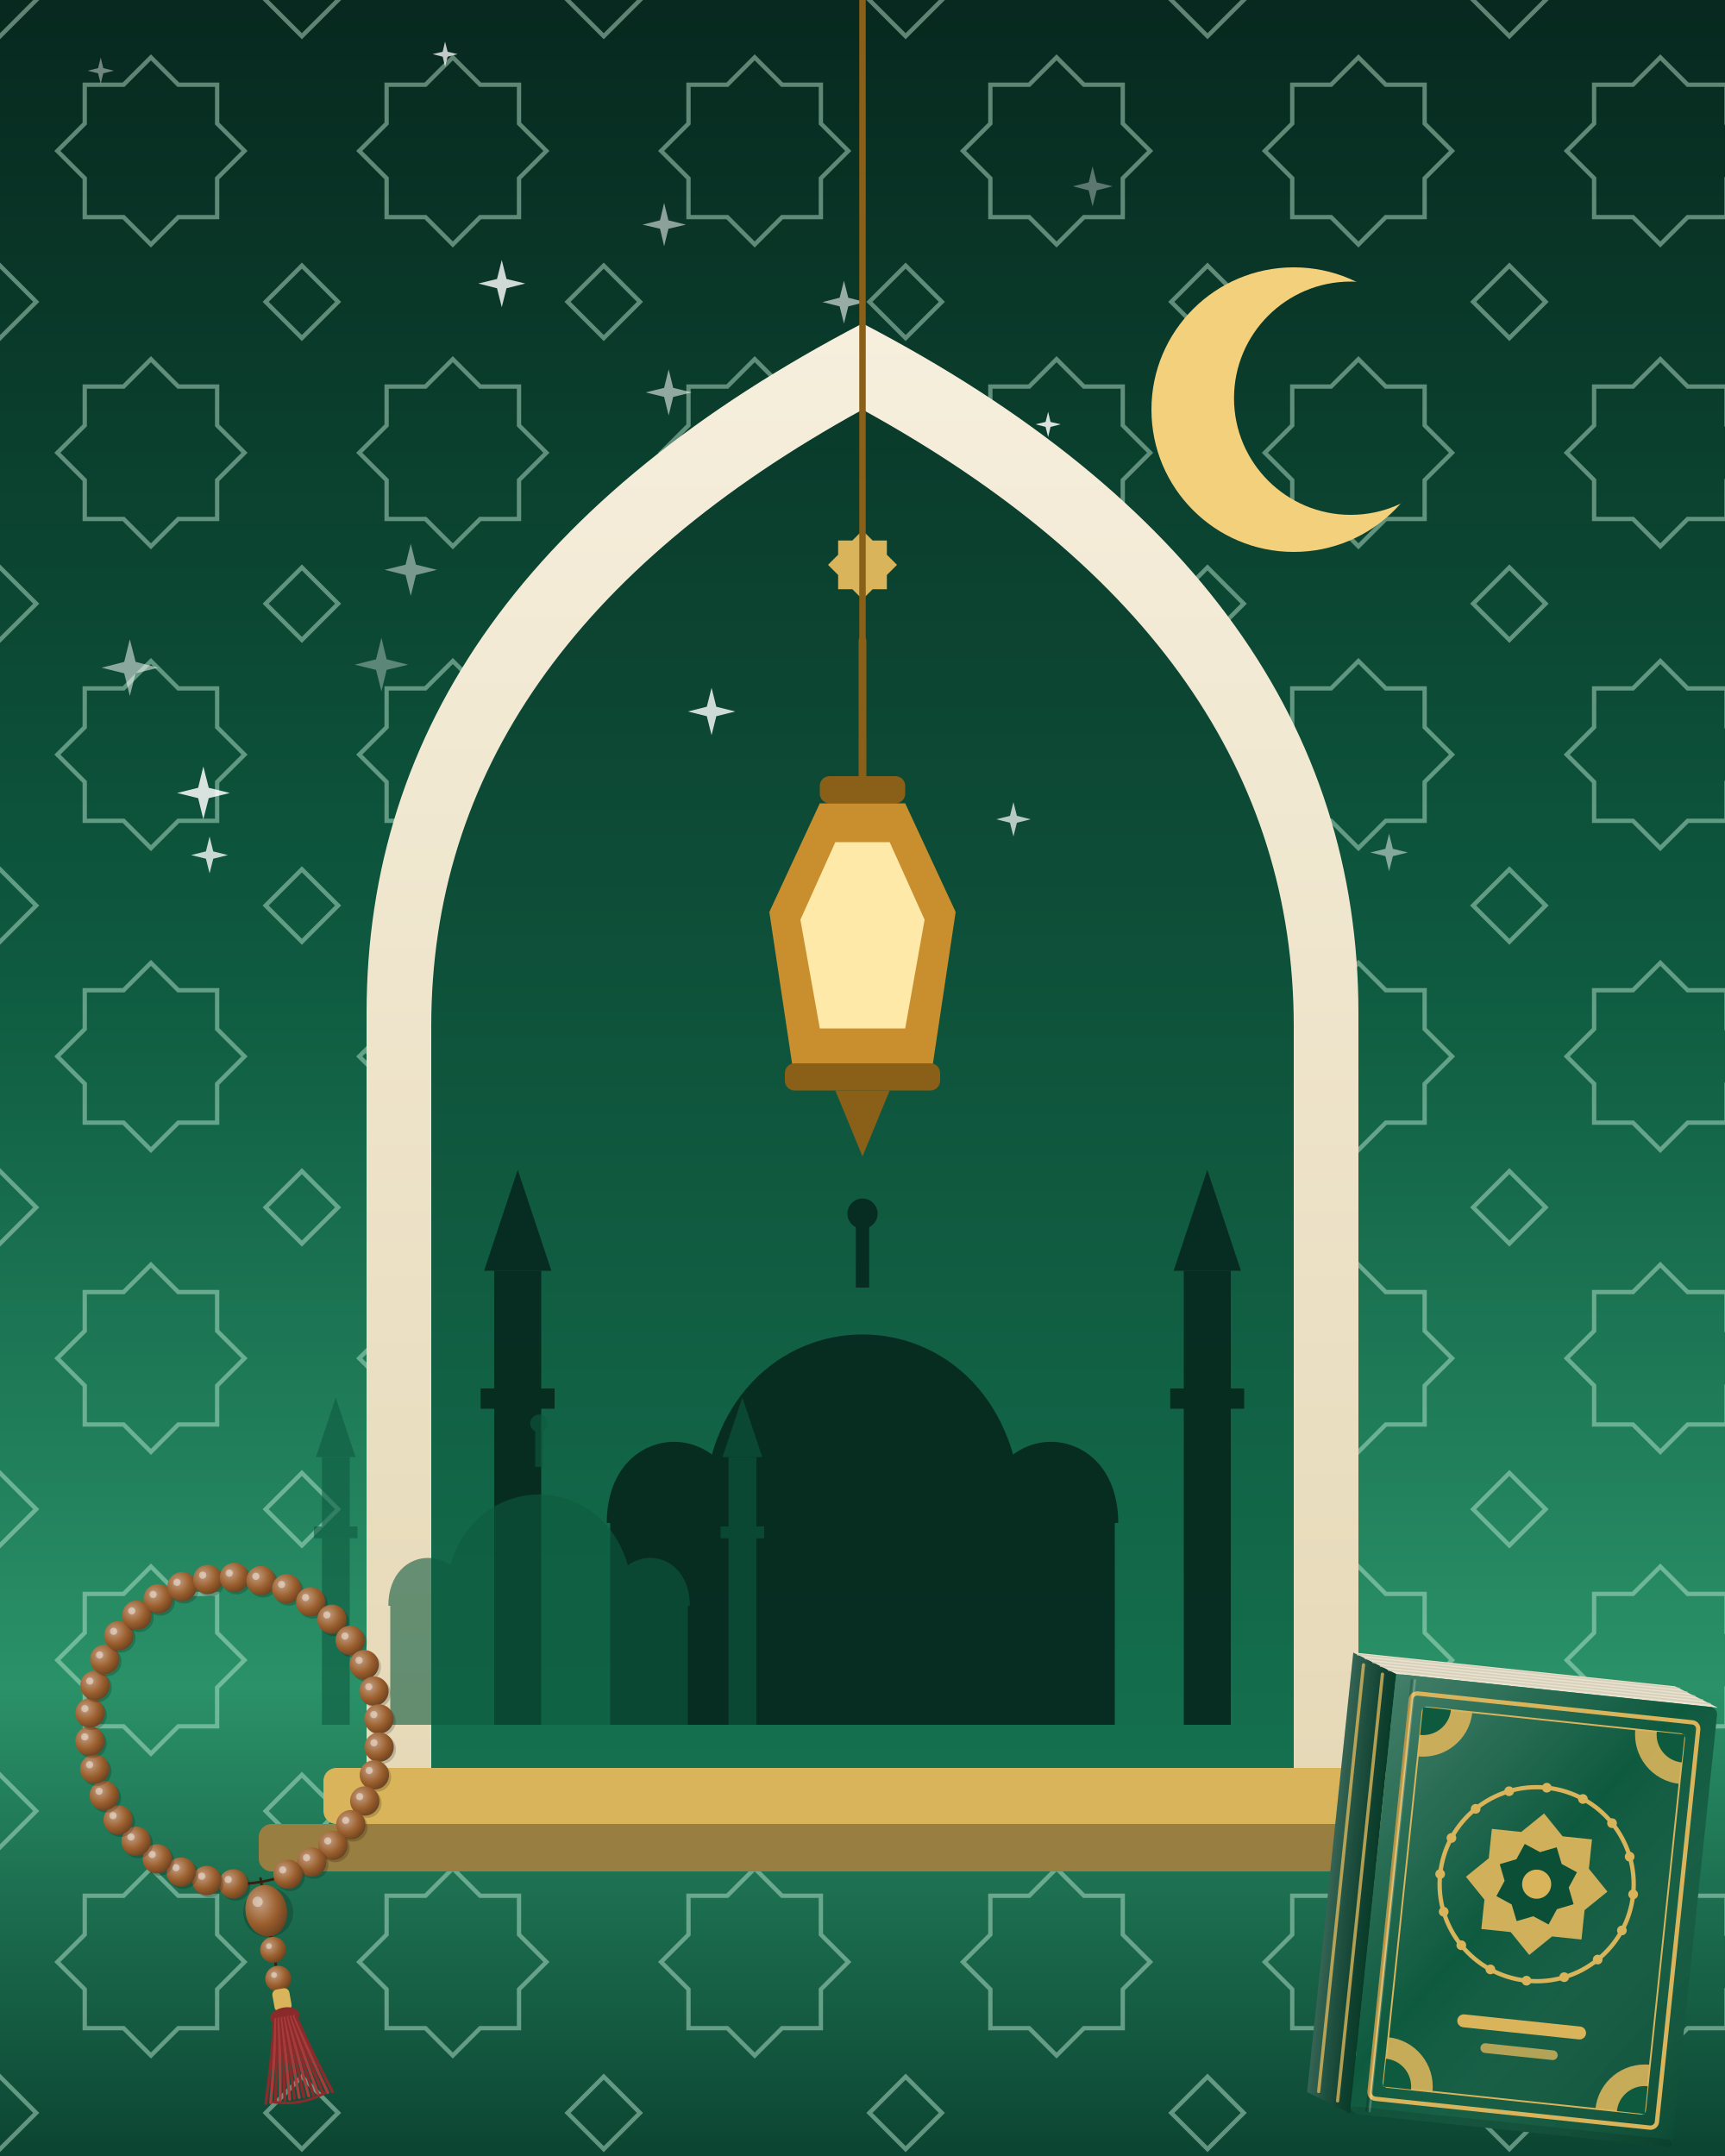
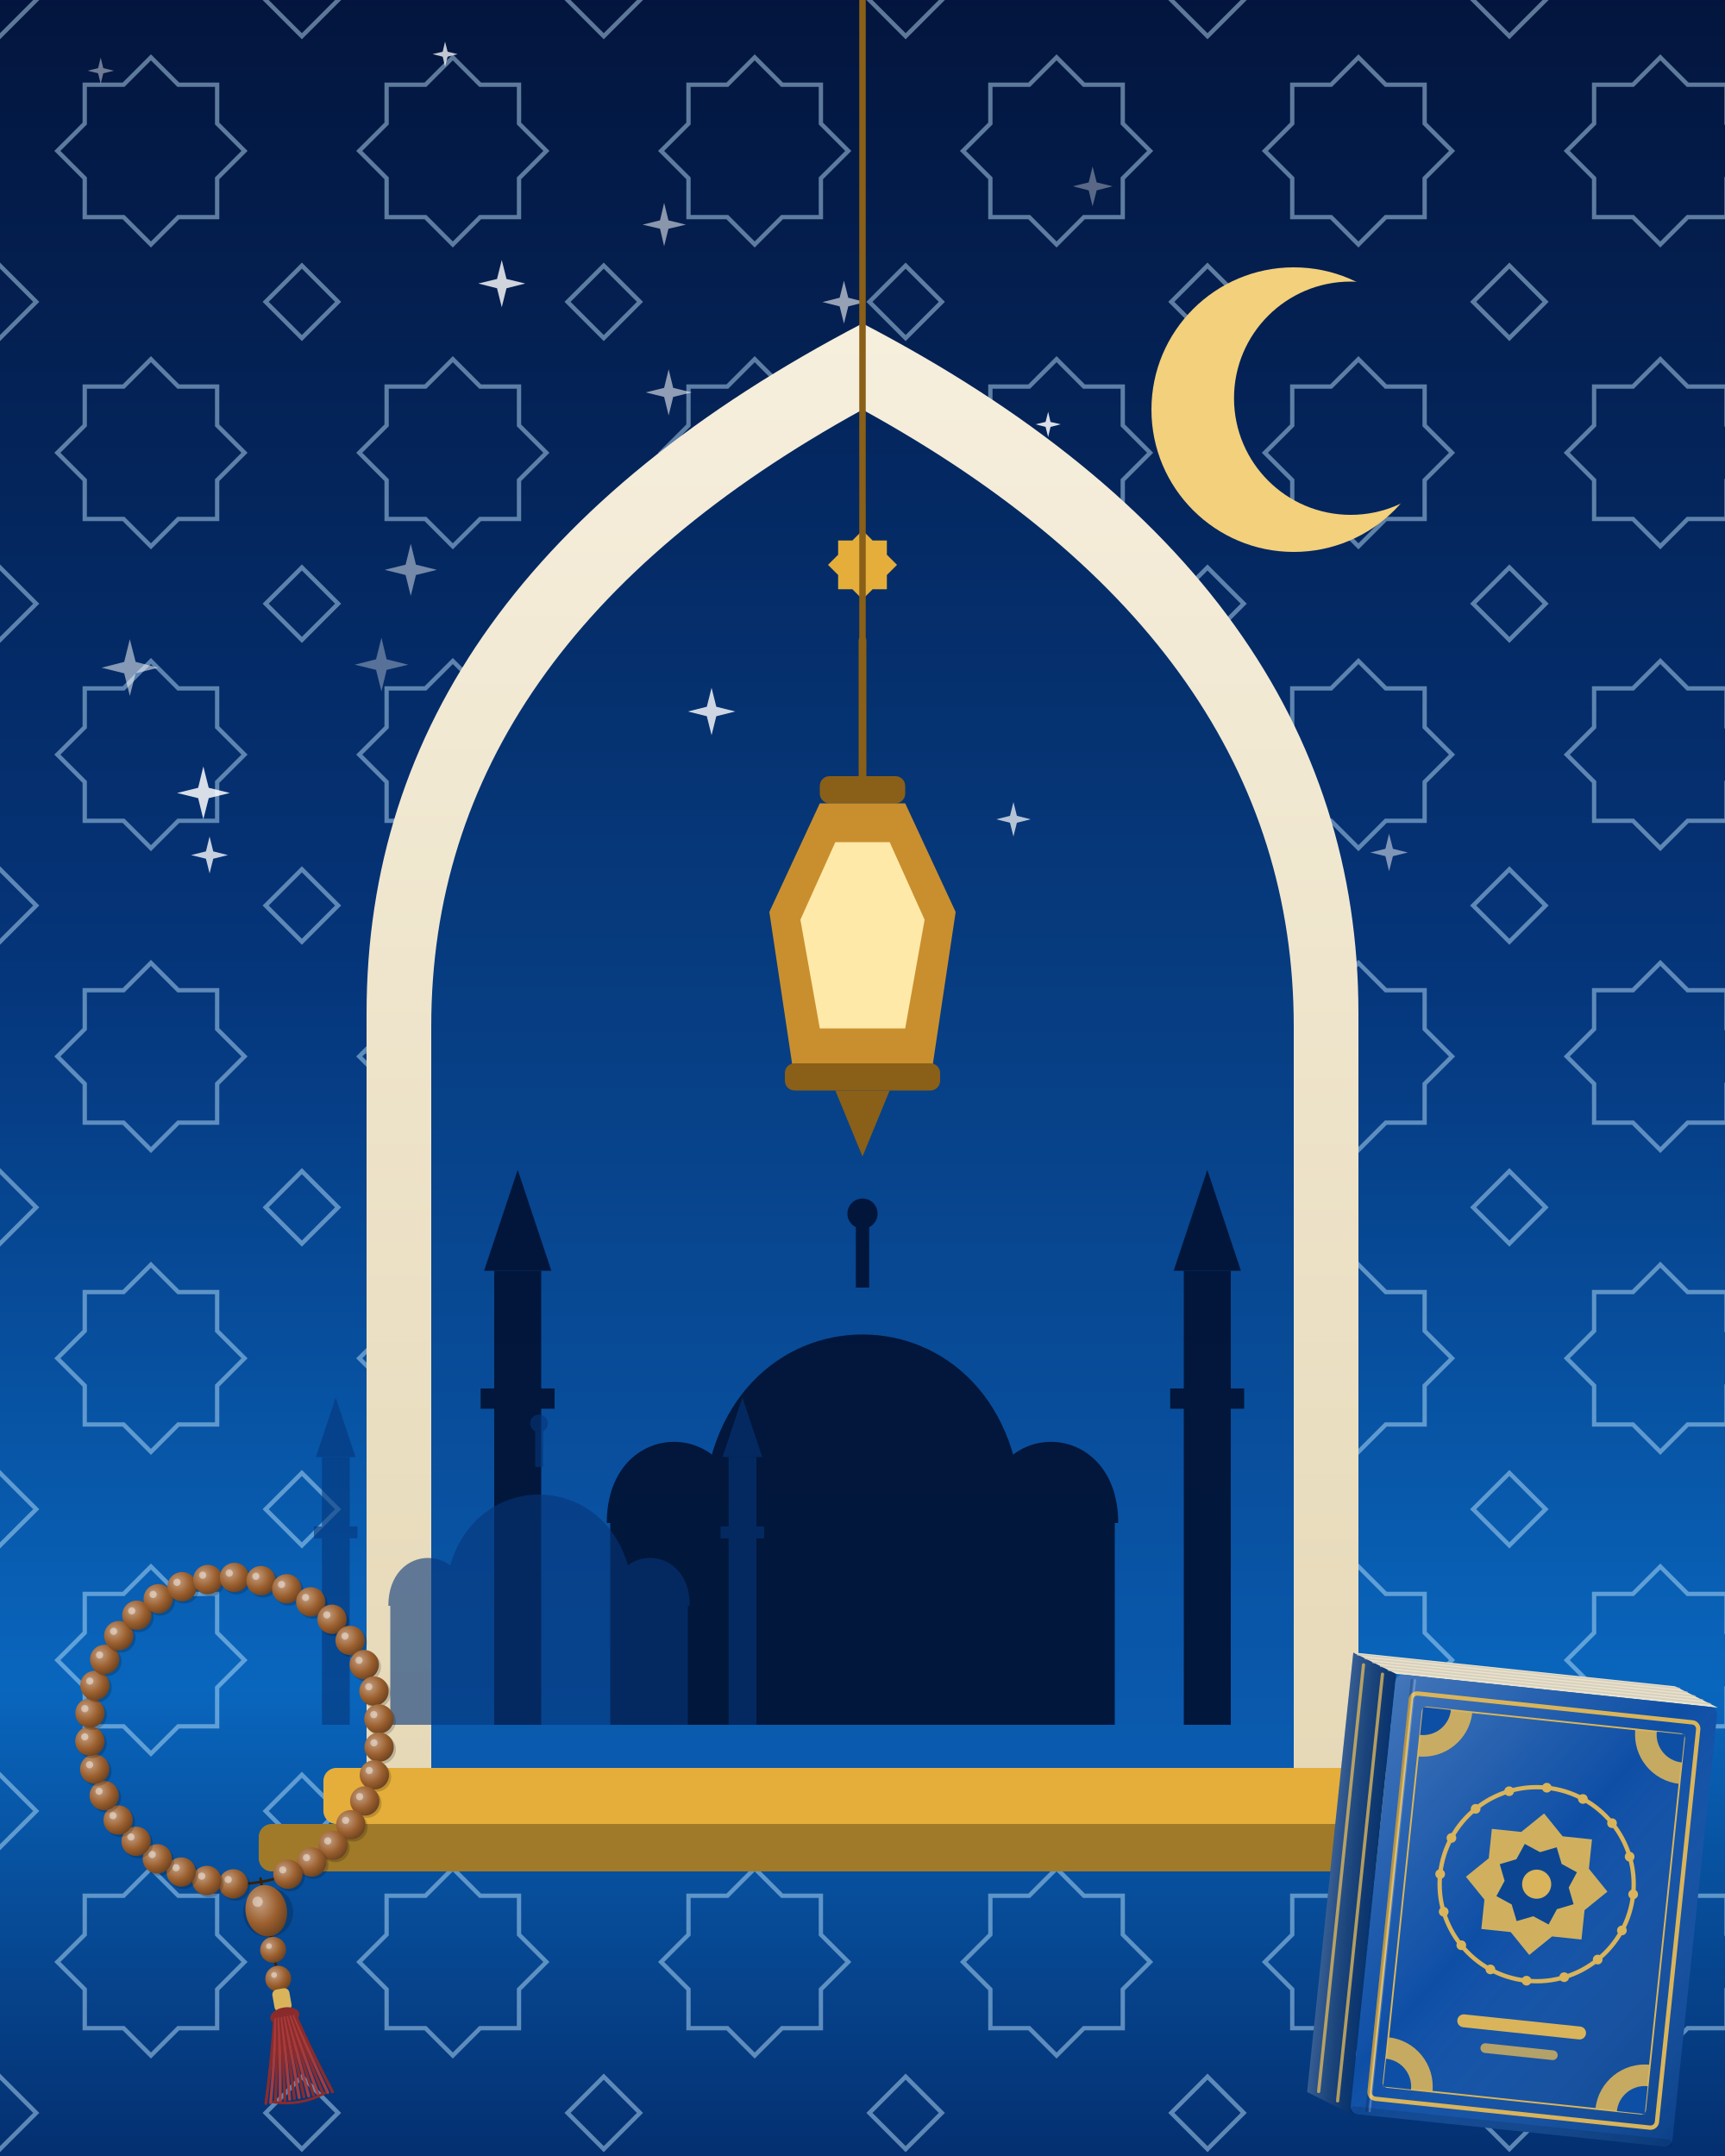
<svg xmlns="http://www.w3.org/2000/svg" viewBox="0 0 800 1000" width="800" height="1000">
  <defs>
    <linearGradient id="lg1" x1="0" y1="0" x2="0" y2="1">
-       <stop offset="0%" stop-color="#07281E" />
-       <stop offset="45%" stop-color="#0E5A40" />
-       <stop offset="78%" stop-color="#2A9168" />
-       <stop offset="100%" stop-color="#0B4331" />
+       <stop offset="0%" stop-color="#03153D" />
+       <stop offset="45%" stop-color="#05357A" />
+       <stop offset="78%" stop-color="#0966BD" />
+       <stop offset="100%" stop-color="#042E6E" />
    </linearGradient>
    <pattern id="pt2" width="140" height="140" patternUnits="userSpaceOnUse">
-       <g fill="none" stroke="#BFE8D2" stroke-width="2" opacity="0.48">
+       <g fill="none" stroke="#BFE3FA" stroke-width="2" opacity="0.48">
        <polygon points="70,26.6 82.7,39.3 100.7,39.3 100.7,57.3 113.4,70 100.7,82.7 100.7,100.7 82.7,100.7 70,113.4 57.3,100.7 39.3,100.7 39.3,82.7 26.6,70 39.3,57.3 39.3,39.3 57.3,39.3" />
        <polygon points="0,-16.8 16.8,0 0,16.8 -16.8,0" />
        <polygon points="140,-16.8 156.8,0 140,16.8 123.2,0" />
        <polygon points="0,123.2 16.8,140 0,156.8 -16.8,140" />
        <polygon points="140,123.2 156.8,140 140,156.8 123.2,140" />
      </g>
    </pattern>
    <mask id="mk3" maskUnits="userSpaceOnUse" x="517.5" y="107.5" width="165" height="165">
      <rect x="517.5" y="107.5" width="165" height="165" fill="#000" />
      <circle cx="600" cy="190" r="66" fill="#fff" />
      <circle cx="626.4" cy="184.7" r="54.1" fill="#000" />
    </mask>
    <linearGradient id="lg4" x1="0" y1="0" x2="0" y2="1">
      <stop offset="0%" stop-color="#F6EFDD" />
      <stop offset="100%" stop-color="#E6D9B8" />
    </linearGradient>
    <linearGradient id="lg5" x1="0" y1="0" x2="0" y2="1">
-       <stop offset="0%" stop-color="#0A3B2B" />
-       <stop offset="100%" stop-color="#14704F" />
+       <stop offset="0%" stop-color="#04265E" />
+       <stop offset="100%" stop-color="#0A5BB0" />
    </linearGradient>
    <radialGradient id="rg6" cx="0.38" cy="0.32" r="0.85" fx="0.38" fy="0.32">
      <stop offset="0%" stop-color="#c39f82" />
      <stop offset="50%" stop-color="#9B5F2E" />
      <stop offset="100%" stop-color="#553419" />
    </radialGradient>
    <linearGradient id="lg7" x1="0" y1="0" x2="1" y2="0">
      <stop offset="0%" stop-color="#fff" stop-opacity="0.18" />
      <stop offset="100%" stop-color="#000" stop-opacity="0.12" />
    </linearGradient>
    <linearGradient id="lg8" x1="0" y1="0" x2="1" y2="1">
      <stop offset="0%" stop-color="#fff" stop-opacity="0.22" />
      <stop offset="45%" stop-color="#fff" stop-opacity="0" />
      <stop offset="100%" stop-color="#000" stop-opacity="0.18" />
    </linearGradient>
  </defs>
  <rect x="0" y="0" width="800" height="1000" rx="0" fill="url(#lg1)" />
  <rect x="0" y="0" width="800" height="1000" rx="0" fill="url(#pt2)" />
  <polygon points="348.5,244.9 350,251 356.1,252.5 350,253.9 348.5,260 347,253.9 341,252.5 347,251" fill="#fff" opacity="0.529" />
  <polygon points="382.3,471 384.8,481.3 395.1,483.8 384.8,486.4 382.3,496.7 379.8,486.4 369.5,483.8 379.8,481.3" fill="#fff" opacity="0.507" />
  <polygon points="356.6,417 357.9,422.4 363.3,423.7 357.9,425 356.6,430.4 355.2,425 349.9,423.7 355.2,422.4" fill="#fff" opacity="0.504" />
  <polygon points="486.1,191 487.2,195.7 491.9,196.8 487.2,198 486.1,202.7 484.9,198 480.2,196.8 484.9,195.7" fill="#fff" opacity="0.85" />
  <polygon points="176.9,295.8 179.3,305.8 189.3,308.3 179.3,310.7 176.9,320.7 174.4,310.7 164.5,308.3 174.4,305.8" fill="#fff" opacity="0.331" />
  <polygon points="391.4,130.2 393.4,138.1 401.3,140.1 393.4,142.1 391.4,150.1 389.4,142.1 381.4,140.1 389.4,138.1" fill="#fff" opacity="0.579" />
  <polygon points="94.3,355.5 96.8,365.4 106.6,367.8 96.8,370.2 94.3,380 91.9,370.2 82.1,367.8 91.9,365.4" fill="#fff" opacity="0.839" />
  <polygon points="513.1,319.7 514.4,325 519.8,326.3 514.4,327.6 513.1,333 511.8,327.6 506.5,326.3 511.8,325" fill="#fff" opacity="0.5" />
  <polygon points="310.1,171.3 312.2,179.9 320.8,182 312.2,184.1 310.1,192.7 308,184.1 299.4,182 308,179.9" fill="#fff" opacity="0.555" />
  <polygon points="315.4,491.9 317.4,500.2 325.6,502.2 317.4,504.2 315.4,512.4 313.3,504.2 305.1,502.2 313.3,500.2" fill="#fff" opacity="0.752" />
  <polygon points="259,456.4 261.6,467 272.2,469.7 261.6,472.3 259,483 256.3,472.3 245.7,469.7 256.3,467" fill="#fff" opacity="0.777" />
  <polygon points="506.7,77.2 508.6,84.6 516,86.4 508.6,88.3 506.7,95.7 504.9,88.3 497.5,86.4 504.9,84.6" fill="#fff" opacity="0.336" />
  <polygon points="97.2,388 98.9,394.9 105.7,396.6 98.9,398.3 97.2,405.1 95.5,398.3 88.6,396.6 95.5,394.9" fill="#fff" opacity="0.771" />
  <polygon points="232.7,120.6 234.9,129.4 243.6,131.5 234.9,133.7 232.7,142.5 230.5,133.7 221.8,131.5 230.5,129.4" fill="#fff" opacity="0.805" />
  <polygon points="46.7,26.7 47.9,31.6 52.8,32.8 47.9,34 46.7,38.9 45.5,34 40.6,32.8 45.5,31.6" fill="#fff" opacity="0.426" />
  <polygon points="477.5,403.5 479,409.5 485,411 479,412.4 477.5,418.4 476,412.4 470,411 476,409.5" fill="#fff" opacity="0.882" />
  <polygon points="182.9,474.9 185.6,485.9 196.7,488.6 185.6,491.3 182.9,502.4 180.2,491.3 169.2,488.6 180.2,485.9" fill="#fff" opacity="0.453" />
  <polygon points="206.4,19.3 207.6,24 212.2,25.1 207.6,26.3 206.4,30.9 205.3,26.3 200.6,25.1 205.3,24" fill="#fff" opacity="0.755" />
  <polygon points="644.2,386.7 646,393.7 652.9,395.4 646,397.1 644.2,404.1 642.5,397.1 635.5,395.4 642.5,393.7" fill="#fff" opacity="0.49" />
  <polygon points="190.5,252.2 192.9,261.9 202.6,264.3 192.9,266.7 190.5,276.4 188.1,266.7 178.4,264.3 188.1,261.9" fill="#fff" opacity="0.45" />
  <polygon points="308,94.1 310,102.2 318.1,104.2 310,106.1 308,114.2 306.1,106.1 298,104.2 306.1,102.2" fill="#fff" opacity="0.538" />
  <polygon points="60.2,296.5 62.9,307 73.4,309.7 62.9,312.3 60.2,322.8 57.6,312.3 47.1,309.7 57.6,307" fill="#fff" opacity="0.516" />
  <polygon points="335.6,393.2 337.2,399.6 343.7,401.2 337.2,402.8 335.6,409.3 334,402.8 327.6,401.2 334,399.6" fill="#fff" opacity="0.418" />
  <polygon points="549.8,444 551.9,452.2 560,454.2 551.9,456.2 549.8,464.4 547.8,456.2 539.6,454.2 547.8,452.2" fill="#fff" opacity="0.861" />
  <rect x="517.5" y="107.5" width="165" height="165" fill="#F2D07C" mask="url(#mk3)" />
  <path d="M170 820 V470 Q170 270 400 150 Q630 270 630 470 V820Z" fill="url(#lg4)" />
  <path d="M200 820 V476 Q200 300 400 190 Q600 300 600 476 V820Z" fill="url(#lg5)" />
  <g opacity=".95">
-     <rect x="283" y="706.4" width="234" height="93.6" rx="0" fill="#062A1F" />
-     <path d="M325.9 706.4 C 325.9 589.8, 474.1 589.8, 474.1 706.4Z" fill="#062A1F" />
-     <rect x="396.9" y="566" width="6.2" height="31.2" rx="0" fill="#062A1F" />
-     <circle cx="400" cy="562.9" r="7" fill="#062A1F" />
-     <path d="M281.4 706.4 C 281.4 656.2, 343.8 656.2, 343.8 706.4Z" fill="#062A1F" />
-     <path d="M456.2 706.4 C 456.2 656.2, 518.6 656.2, 518.6 706.4Z" fill="#062A1F" />
-     <rect x="229.2" y="589.4" width="21.8" height="210.6" rx="0" fill="#062A1F" />
-     <rect x="222.9" y="644" width="34.3" height="9.4" rx="0" fill="#062A1F" />
-     <path d="M224.5 589.4 L240.1 542.6 L255.7 589.4Z" fill="#062A1F" />
-     <rect x="549" y="589.4" width="21.8" height="210.6" rx="0" fill="#062A1F" />
-     <rect x="542.7" y="644" width="34.3" height="9.4" rx="0" fill="#062A1F" />
-     <path d="M544.3 589.4 L559.9 542.6 L575.5 589.4Z" fill="#062A1F" />
+     <rect x="283" y="706.4" width="234" height="93.6" rx="0" fill="#021437" />
+     <path d="M325.9 706.4 C 325.9 589.8, 474.1 589.8, 474.1 706.4Z" fill="#021437" />
+     <rect x="396.9" y="566" width="6.2" height="31.2" rx="0" fill="#021437" />
+     <circle cx="400" cy="562.9" r="7" fill="#021437" />
+     <path d="M281.4 706.4 C 281.4 656.2, 343.8 656.2, 343.8 706.4Z" fill="#021437" />
+     <path d="M456.2 706.4 C 456.2 656.2, 518.6 656.2, 518.6 706.4Z" fill="#021437" />
+     <rect x="229.2" y="589.4" width="21.8" height="210.6" rx="0" fill="#021437" />
+     <rect x="222.9" y="644" width="34.3" height="9.4" rx="0" fill="#021437" />
+     <path d="M224.5 589.4 L240.1 542.6 L255.7 589.4Z" fill="#021437" />
+     <rect x="549" y="589.4" width="21.8" height="210.6" rx="0" fill="#021437" />
+     <rect x="542.7" y="644" width="34.3" height="9.4" rx="0" fill="#021437" />
+     <path d="M544.3 589.4 L559.9 542.6 L575.5 589.4Z" fill="#021437" />
  </g>
  <g opacity=".6">
-     <rect x="181" y="744.8" width="138" height="55.2" rx="0" fill="#0E5A40" />
-     <path d="M206.3 744.8 C 206.3 676, 293.7 676, 293.7 744.8Z" fill="#0E5A40" />
-     <rect x="248.2" y="662" width="3.7" height="18.4" rx="0" fill="#0E5A40" />
-     <circle cx="250" cy="660.2" r="4.1" fill="#0E5A40" />
-     <path d="M180.1 744.8 C 180.1 715.2, 216.9 715.2, 216.9 744.8Z" fill="#0E5A40" />
-     <path d="M283.1 744.8 C 283.1 715.2, 319.9 715.2, 319.9 744.8Z" fill="#0E5A40" />
-     <rect x="149.3" y="675.8" width="12.9" height="124.2" rx="0" fill="#0E5A40" />
-     <rect x="145.6" y="708" width="20.2" height="5.5" rx="0" fill="#0E5A40" />
-     <path d="M146.5 675.8 L155.7 648.2 L164.9 675.8Z" fill="#0E5A40" />
-     <rect x="337.9" y="675.8" width="12.9" height="124.2" rx="0" fill="#0E5A40" />
-     <rect x="334.2" y="708" width="20.2" height="5.5" rx="0" fill="#0E5A40" />
-     <path d="M335.1 675.8 L344.3 648.2 L353.5 675.8Z" fill="#0E5A40" />
+     <rect x="181" y="744.8" width="138" height="55.2" rx="0" fill="#05357A" />
+     <path d="M206.3 744.8 C 206.3 676, 293.7 676, 293.7 744.8Z" fill="#05357A" />
+     <rect x="248.2" y="662" width="3.7" height="18.4" rx="0" fill="#05357A" />
+     <circle cx="250" cy="660.2" r="4.1" fill="#05357A" />
+     <path d="M180.1 744.8 C 180.1 715.2, 216.9 715.2, 216.9 744.8Z" fill="#05357A" />
+     <path d="M283.1 744.8 C 283.1 715.2, 319.9 715.2, 319.9 744.8Z" fill="#05357A" />
+     <rect x="149.3" y="675.8" width="12.9" height="124.2" rx="0" fill="#05357A" />
+     <rect x="145.6" y="708" width="20.2" height="5.5" rx="0" fill="#05357A" />
+     <path d="M146.5 675.8 L155.7 648.2 L164.9 675.8Z" fill="#05357A" />
+     <rect x="337.9" y="675.8" width="12.9" height="124.2" rx="0" fill="#05357A" />
+     <rect x="334.2" y="708" width="20.2" height="5.5" rx="0" fill="#05357A" />
+     <path d="M335.1 675.8 L344.3 648.2 L353.5 675.8Z" fill="#05357A" />
  </g>
  <polygon points="330,319 332.2,327.8 341,330 332.2,332.2 330,341 327.8,332.2 319,330 327.8,327.8" fill="#fff" opacity="0.8" />
  <polygon points="470,372 471.6,378.4 478,380 471.6,381.6 470,388 468.4,381.6 462,380 468.4,378.4" fill="#fff" opacity="0.7" />
-   <polygon points="400,246 404.7,250.7 411.3,250.7 411.3,257.3 416,262 411.3,266.7 411.3,273.3 404.7,273.3 400,278 395.3,273.3 388.7,273.3 388.7,266.7 384,262 388.7,257.3 388.7,250.7 395.3,250.7" fill="#D9B45B" />
+   <polygon points="400,246 404.7,250.7 411.3,250.7 411.3,257.3 416,262 411.3,266.7 411.3,273.3 404.7,273.3 400,278 395.3,273.3 388.7,273.3 388.7,266.7 384,262 388.7,257.3 388.7,250.7 395.3,250.7" fill="#E5AE3A" />
  <line x1="400" y1="0" x2="400" y2="297" stroke="#8A5F17" stroke-width="3" stroke-linecap="round" />
  <path d="M400 297 V360" fill="none" stroke="#8A5F17" stroke-width="3.6" stroke-linecap="round" stroke-linejoin="round" />
  <rect x="380.2" y="360" width="39.6" height="12.6" rx="4.5" fill="#8A5F17" />
  <path d="M380.2 372.6 L356.8 423 L367.6 495 L432.4 495 L443.2 423 L419.8 372.6Z" fill="#C98F2E" />
  <path d="M387.4 390.6 L371.2 426.6 L380.2 477 L419.8 477 L428.8 426.6 L412.6 390.6Z" fill="#FFE9A8" />
  <rect x="364" y="493.2" width="72" height="12.6" rx="4.5" fill="#8A5F17" />
  <path d="M387.4 505.8 L400 536.4 L412.6 505.8Z" fill="#8A5F17" />
-   <rect x="150" y="820" width="500" height="26" rx="6" fill="#D9B45B" />
-   <rect x="120" y="846" width="560" height="22" rx="6" fill="#987e40" />
+   <rect x="150" y="820" width="500" height="26" rx="6" fill="#E5AE3A" />
+   <rect x="120" y="846" width="560" height="22" rx="6" fill="#a07a29" />
  <g transform="translate(140 980) rotate(-10) scale(0.4) translate(-400 -742)">
    <ellipse cx="400" cy="292" rx="168" ry="178" fill="none" stroke="#33220f" stroke-width="3" />
    <circle cx="369.9" cy="469.7" r="17" fill="#000" opacity=".18" />
    <circle cx="367.9" cy="466.7" r="17" fill="url(#rg6)" />
    <circle cx="362.9" cy="460.7" r="4.2" fill="#fff" opacity=".42" />
    <circle cx="340.3" cy="460.5" r="17" fill="#000" opacity=".18" />
    <circle cx="338.3" cy="457.5" r="17" fill="url(#rg6)" />
    <circle cx="333.3" cy="451.5" r="4.2" fill="#fff" opacity=".42" />
    <circle cx="312.7" cy="445.7" r="17" fill="#000" opacity=".18" />
    <circle cx="310.7" cy="442.7" r="17" fill="url(#rg6)" />
    <circle cx="305.7" cy="436.7" r="4.2" fill="#fff" opacity=".42" />
    <circle cx="288.1" cy="425.8" r="17" fill="#000" opacity=".18" />
    <circle cx="286.1" cy="422.8" r="17" fill="url(#rg6)" />
    <circle cx="281.1" cy="416.8" r="4.2" fill="#fff" opacity=".42" />
    <circle cx="267.4" cy="401.5" r="17" fill="#000" opacity=".18" />
    <circle cx="265.4" cy="398.5" r="17" fill="url(#rg6)" />
    <circle cx="260.4" cy="392.5" r="4.2" fill="#fff" opacity=".42" />
    <circle cx="251.2" cy="373.6" r="17" fill="#000" opacity=".18" />
    <circle cx="249.2" cy="370.6" r="17" fill="url(#rg6)" />
    <circle cx="244.2" cy="364.6" r="4.2" fill="#fff" opacity=".42" />
    <circle cx="240.2" cy="342.9" r="17" fill="#000" opacity=".18" />
    <circle cx="238.2" cy="339.9" r="17" fill="url(#rg6)" />
    <circle cx="233.2" cy="333.9" r="4.2" fill="#fff" opacity=".42" />
    <circle cx="234.7" cy="310.7" r="17" fill="#000" opacity=".18" />
    <circle cx="232.7" cy="307.7" r="17" fill="url(#rg6)" />
    <circle cx="227.7" cy="301.7" r="4.2" fill="#fff" opacity=".42" />
    <circle cx="234.8" cy="277.9" r="17" fill="#000" opacity=".18" />
    <circle cx="232.8" cy="274.9" r="17" fill="url(#rg6)" />
    <circle cx="227.8" cy="268.9" r="4.2" fill="#fff" opacity=".42" />
    <circle cx="240.6" cy="245.7" r="17" fill="#000" opacity=".18" />
    <circle cx="238.6" cy="242.7" r="17" fill="url(#rg6)" />
    <circle cx="233.6" cy="236.7" r="4.2" fill="#fff" opacity=".42" />
    <circle cx="251.8" cy="215.2" r="17" fill="#000" opacity=".18" />
    <circle cx="249.8" cy="212.2" r="17" fill="url(#rg6)" />
    <circle cx="244.8" cy="206.2" r="4.2" fill="#fff" opacity=".42" />
    <circle cx="268.2" cy="187.4" r="17" fill="#000" opacity=".18" />
    <circle cx="266.2" cy="184.4" r="17" fill="url(#rg6)" />
    <circle cx="261.2" cy="178.4" r="4.2" fill="#fff" opacity=".42" />
    <circle cx="289" cy="163.2" r="17" fill="#000" opacity=".18" />
    <circle cx="287" cy="160.2" r="17" fill="url(#rg6)" />
    <circle cx="282" cy="154.2" r="4.2" fill="#fff" opacity=".42" />
    <circle cx="313.8" cy="143.5" r="17" fill="#000" opacity=".18" />
    <circle cx="311.8" cy="140.5" r="17" fill="url(#rg6)" />
    <circle cx="306.8" cy="134.5" r="4.2" fill="#fff" opacity=".42" />
    <circle cx="341.5" cy="129" r="17" fill="#000" opacity=".18" />
    <circle cx="339.5" cy="126" r="17" fill="url(#rg6)" />
    <circle cx="334.5" cy="120" r="4.2" fill="#fff" opacity=".42" />
    <circle cx="371.2" cy="120" r="17" fill="#000" opacity=".18" />
    <circle cx="369.2" cy="117" r="17" fill="url(#rg6)" />
    <circle cx="364.2" cy="111" r="4.2" fill="#fff" opacity=".42" />
    <circle cx="402" cy="117" r="17" fill="#000" opacity=".18" />
    <circle cx="400" cy="114" r="17" fill="url(#rg6)" />
    <circle cx="395" cy="108" r="4.2" fill="#fff" opacity=".42" />
    <circle cx="432.8" cy="120" r="17" fill="#000" opacity=".18" />
    <circle cx="430.8" cy="117" r="17" fill="url(#rg6)" />
    <circle cx="425.8" cy="111" r="4.2" fill="#fff" opacity=".42" />
    <circle cx="462.5" cy="129" r="17" fill="#000" opacity=".18" />
    <circle cx="460.5" cy="126" r="17" fill="url(#rg6)" />
    <circle cx="455.5" cy="120" r="4.2" fill="#fff" opacity=".42" />
    <circle cx="490.2" cy="143.5" r="17" fill="#000" opacity=".18" />
    <circle cx="488.2" cy="140.5" r="17" fill="url(#rg6)" />
    <circle cx="483.2" cy="134.5" r="4.2" fill="#fff" opacity=".42" />
    <circle cx="515" cy="163.2" r="17" fill="#000" opacity=".18" />
    <circle cx="513" cy="160.2" r="17" fill="url(#rg6)" />
    <circle cx="508" cy="154.2" r="4.2" fill="#fff" opacity=".42" />
    <circle cx="535.8" cy="187.4" r="17" fill="#000" opacity=".18" />
    <circle cx="533.8" cy="184.4" r="17" fill="url(#rg6)" />
    <circle cx="528.8" cy="178.4" r="4.2" fill="#fff" opacity=".42" />
    <circle cx="552.2" cy="215.2" r="17" fill="#000" opacity=".18" />
    <circle cx="550.2" cy="212.2" r="17" fill="url(#rg6)" />
    <circle cx="545.2" cy="206.2" r="4.2" fill="#fff" opacity=".42" />
    <circle cx="563.4" cy="245.7" r="17" fill="#000" opacity=".18" />
    <circle cx="561.4" cy="242.7" r="17" fill="url(#rg6)" />
    <circle cx="556.4" cy="236.7" r="4.2" fill="#fff" opacity=".42" />
    <circle cx="569.2" cy="277.9" r="17" fill="#000" opacity=".18" />
    <circle cx="567.2" cy="274.9" r="17" fill="url(#rg6)" />
    <circle cx="562.2" cy="268.9" r="4.2" fill="#fff" opacity=".42" />
    <circle cx="569.3" cy="310.7" r="17" fill="#000" opacity=".18" />
    <circle cx="567.3" cy="307.7" r="17" fill="url(#rg6)" />
    <circle cx="562.3" cy="301.7" r="4.2" fill="#fff" opacity=".42" />
    <circle cx="563.8" cy="342.9" r="17" fill="#000" opacity=".18" />
    <circle cx="561.8" cy="339.9" r="17" fill="url(#rg6)" />
    <circle cx="556.8" cy="333.9" r="4.2" fill="#fff" opacity=".42" />
    <circle cx="552.8" cy="373.6" r="17" fill="#000" opacity=".18" />
    <circle cx="550.8" cy="370.6" r="17" fill="url(#rg6)" />
    <circle cx="545.8" cy="364.6" r="4.2" fill="#fff" opacity=".42" />
    <circle cx="536.6" cy="401.5" r="17" fill="#000" opacity=".18" />
    <circle cx="534.6" cy="398.5" r="17" fill="url(#rg6)" />
    <circle cx="529.6" cy="392.5" r="4.2" fill="#fff" opacity=".42" />
    <circle cx="515.9" cy="425.8" r="17" fill="#000" opacity=".18" />
    <circle cx="513.9" cy="422.8" r="17" fill="url(#rg6)" />
    <circle cx="508.9" cy="416.8" r="4.2" fill="#fff" opacity=".42" />
    <circle cx="491.3" cy="445.7" r="17" fill="#000" opacity=".18" />
    <circle cx="489.3" cy="442.7" r="17" fill="url(#rg6)" />
    <circle cx="484.3" cy="436.7" r="4.2" fill="#fff" opacity=".42" />
    <circle cx="463.7" cy="460.5" r="17" fill="#000" opacity=".18" />
    <circle cx="461.7" cy="457.5" r="17" fill="url(#rg6)" />
    <circle cx="456.7" cy="451.5" r="4.2" fill="#fff" opacity=".42" />
    <circle cx="434.1" cy="469.7" r="17" fill="#000" opacity=".18" />
    <circle cx="432.1" cy="466.7" r="17" fill="url(#rg6)" />
    <circle cx="427.1" cy="460.7" r="4.2" fill="#fff" opacity=".42" />
    <line x1="400" y1="466" x2="400" y2="598" stroke="#33220f" stroke-width="3" stroke-linecap="round" />
    <circle cx="402" cy="506" r="29" fill="#000" opacity=".18" />
    <ellipse cx="400" cy="504" rx="24" ry="30" fill="url(#rg6)" />
    <circle cx="392" cy="492" r="6" fill="#fff" opacity=".4" />
    <circle cx="400" cy="550" r="15" fill="url(#rg6)" />
    <circle cx="396" cy="545" r="3.4" fill="#fff" opacity=".4" />
    <circle cx="400" cy="584" r="15" fill="url(#rg6)" />
    <circle cx="396" cy="579" r="3.4" fill="#fff" opacity=".4" />
    <rect x="390" y="596" width="20" height="26" rx="6" fill="#D9B45B" />
    <ellipse cx="400" cy="628" rx="17" ry="10" fill="#8A2B2B" />
    <path d="M387.4 630 Q376.2 676 360.8 724" fill="none" stroke="#8A2B2B" stroke-width="3.4" stroke-linecap="round" stroke-linejoin="round" />
    <path d="M389.2 630 Q379.6 676 366.4 724" fill="none" stroke="#A83A3A" stroke-width="3.4" stroke-linecap="round" stroke-linejoin="round" />
    <path d="M391 630 Q383 676 372 724" fill="none" stroke="#8A2B2B" stroke-width="3.4" stroke-linecap="round" stroke-linejoin="round" />
    <path d="M392.8 630 Q386.4 676 377.6 724" fill="none" stroke="#A83A3A" stroke-width="3.4" stroke-linecap="round" stroke-linejoin="round" />
    <path d="M394.6 630 Q389.8 676 383.2 724" fill="none" stroke="#8A2B2B" stroke-width="3.4" stroke-linecap="round" stroke-linejoin="round" />
    <path d="M396.4 630 Q393.2 676 388.8 724" fill="none" stroke="#A83A3A" stroke-width="3.4" stroke-linecap="round" stroke-linejoin="round" />
    <path d="M398.2 630 Q396.6 676 394.4 724" fill="none" stroke="#8A2B2B" stroke-width="3.4" stroke-linecap="round" stroke-linejoin="round" />
    <path d="M400 630 Q400 676 400 724" fill="none" stroke="#A83A3A" stroke-width="3.4" stroke-linecap="round" stroke-linejoin="round" />
    <path d="M401.8 630 Q403.4 676 405.6 724" fill="none" stroke="#8A2B2B" stroke-width="3.4" stroke-linecap="round" stroke-linejoin="round" />
    <path d="M403.6 630 Q406.8 676 411.2 724" fill="none" stroke="#A83A3A" stroke-width="3.4" stroke-linecap="round" stroke-linejoin="round" />
    <path d="M405.4 630 Q410.2 676 416.8 724" fill="none" stroke="#8A2B2B" stroke-width="3.4" stroke-linecap="round" stroke-linejoin="round" />
    <path d="M407.2 630 Q413.6 676 422.4 724" fill="none" stroke="#A83A3A" stroke-width="3.4" stroke-linecap="round" stroke-linejoin="round" />
    <path d="M409 630 Q417 676 428 724" fill="none" stroke="#8A2B2B" stroke-width="3.4" stroke-linecap="round" stroke-linejoin="round" />
    <path d="M410.8 630 Q420.4 676 433.6 724" fill="none" stroke="#A83A3A" stroke-width="3.4" stroke-linecap="round" stroke-linejoin="round" />
    <path d="M412.6 630 Q423.8 676 439.2 724" fill="none" stroke="#8A2B2B" stroke-width="3.4" stroke-linecap="round" stroke-linejoin="round" />
    <path d="M370 724 Q400 734 430 724" fill="none" stroke="#8A2B2B" stroke-width="3" stroke-linecap="round" stroke-linejoin="round" />
  </g>
  <g transform="translate(690 990) rotate(6) scale(0.5) translate(-400 -603.8)">
-     <polygon points="270.8,187.8 229.2,172.2 229.2,582.2 270.8,597.8" fill="#0a432f" />
+     <polygon points="270.8,187.8 229.2,172.2 229.2,582.2 270.8,597.8" fill="#0a3a7b" />
    <polygon points="270.8,187.8 229.2,172.2 229.2,582.2 270.8,597.8" fill="url(#lg7)" />
    <line x1="258.2" y1="189.4" x2="258.2" y2="587.4" stroke="#D9B45B" stroke-width="3" stroke-linecap="round" opacity=".8" />
    <line x1="239.8" y1="182.6" x2="239.8" y2="580.6" stroke="#D9B45B" stroke-width="3" stroke-linecap="round" opacity=".8" />
    <polygon points="270.8,187.8 570.8,187.8 529.2,172.2 229.2,172.2" fill="#F4ECD6" />
    <line x1="263.3" y1="185" x2="563.3" y2="185" stroke="#d7d0bc" stroke-width="1.6" stroke-linecap="round" opacity=".7" />
    <line x1="255.8" y1="182.2" x2="555.8" y2="182.2" stroke="#d7d0bc" stroke-width="1.6" stroke-linecap="round" opacity=".7" />
    <line x1="248.3" y1="179.4" x2="548.3" y2="179.4" stroke="#d7d0bc" stroke-width="1.6" stroke-linecap="round" opacity=".7" />
    <line x1="240.8" y1="176.6" x2="540.8" y2="176.6" stroke="#d7d0bc" stroke-width="1.6" stroke-linecap="round" opacity=".7" />
    <line x1="233.4" y1="173.8" x2="533.4" y2="173.8" stroke="#d7d0bc" stroke-width="1.6" stroke-linecap="round" opacity=".7" />
    <polygon points="270.8,187.8 570.8,187.8 529.2,172.2 229.2,172.2" fill="#000" opacity=".04" />
-     <rect x="270.8" y="187.8" width="300" height="410" rx="7" fill="#0E5A3F" />
+     <rect x="270.8" y="187.8" width="300" height="410" rx="7" fill="#0E4FA6" />
    <rect x="270.8" y="187.8" width="300" height="410" rx="7" fill="url(#lg8)" />
    <rect x="286.8" y="203.8" width="268" height="378" rx="6" fill="none" stroke="#D9B45B" stroke-width="4" />
    <rect x="298.8" y="215.8" width="244" height="354" rx="4" fill="none" stroke="#D9B45B" stroke-width="1.6" />
    <g transform="translate(298.8 215.8) rotate(0)">
      <path d="M0 0 H46 A46 46 0 0 1 0 46Z" fill="#D9B45B" opacity=".9" />
-       <path d="M0 0 H26 A26 26 0 0 1 0 26Z" fill="#0E5A3F" />
+       <path d="M0 0 H26 A26 26 0 0 1 0 26Z" fill="#0E4FA6" />
    </g>
    <g transform="translate(542.8 215.8) rotate(90)">
      <path d="M0 0 H46 A46 46 0 0 1 0 46Z" fill="#D9B45B" opacity=".9" />
-       <path d="M0 0 H26 A26 26 0 0 1 0 26Z" fill="#0E5A3F" />
+       <path d="M0 0 H26 A26 26 0 0 1 0 26Z" fill="#0E4FA6" />
    </g>
    <g transform="translate(542.8 569.8) rotate(180)">
      <path d="M0 0 H46 A46 46 0 0 1 0 46Z" fill="#D9B45B" opacity=".9" />
-       <path d="M0 0 H26 A26 26 0 0 1 0 26Z" fill="#0E5A3F" />
+       <path d="M0 0 H26 A26 26 0 0 1 0 26Z" fill="#0E4FA6" />
    </g>
    <g transform="translate(298.8 569.8) rotate(270)">
      <path d="M0 0 H46 A46 46 0 0 1 0 46Z" fill="#D9B45B" opacity=".9" />
-       <path d="M0 0 H26 A26 26 0 0 1 0 26Z" fill="#0E5A3F" />
+       <path d="M0 0 H26 A26 26 0 0 1 0 26Z" fill="#0E4FA6" />
    </g>
    <circle cx="420.8" cy="368.2" r="90" fill="none" stroke="#D9B45B" stroke-width="4" />
    <circle cx="510.8" cy="368.2" r="4.5" fill="#D9B45B" />
    <circle cx="503.9" cy="402.6" r="4.5" fill="#D9B45B" />
    <circle cx="484.4" cy="431.8" r="4.5" fill="#D9B45B" />
    <circle cx="455.2" cy="451.3" r="4.5" fill="#D9B45B" />
    <circle cx="420.8" cy="458.2" r="4.5" fill="#D9B45B" />
    <circle cx="386.4" cy="451.3" r="4.5" fill="#D9B45B" />
    <circle cx="357.2" cy="431.8" r="4.5" fill="#D9B45B" />
    <circle cx="337.7" cy="402.6" r="4.5" fill="#D9B45B" />
    <circle cx="330.8" cy="368.2" r="4.5" fill="#D9B45B" />
    <circle cx="337.7" cy="333.8" r="4.5" fill="#D9B45B" />
    <circle cx="357.2" cy="304.6" r="4.5" fill="#D9B45B" />
    <circle cx="386.4" cy="285.1" r="4.5" fill="#D9B45B" />
    <circle cx="420.8" cy="278.2" r="4.5" fill="#D9B45B" />
    <circle cx="455.2" cy="285.1" r="4.5" fill="#D9B45B" />
    <circle cx="484.4" cy="304.6" r="4.5" fill="#D9B45B" />
    <circle cx="503.9" cy="333.8" r="4.5" fill="#D9B45B" />
    <polygon points="420.8,302.2 440.1,321.5 467.5,321.5 467.5,348.9 486.8,368.2 467.5,387.5 467.5,414.9 440.1,414.9 420.8,434.2 401.5,414.9 374.1,414.9 374.1,387.5 354.8,368.2 374.1,348.9 374.1,321.5 401.5,321.5" fill="#D9B45B" opacity=".95" />
-     <polygon points="435.7,332.2 441.9,347.1 456.8,353.3 450.7,368.2 456.8,383.1 441.9,389.3 435.7,404.2 420.8,398.1 405.9,404.2 399.7,389.3 384.8,383.1 390.9,368.2 384.8,353.3 399.7,347.1 405.9,332.2 420.8,338.3" fill="#0c4f37" />
+     <polygon points="435.7,332.2 441.9,347.1 456.8,353.3 450.7,368.2 456.8,383.1 441.9,389.3 435.7,404.2 420.8,398.1 405.9,404.2 399.7,389.3 384.8,383.1 390.9,368.2 384.8,353.3 399.7,347.1 405.9,332.2 420.8,338.3" fill="#0c4692" />
    <circle cx="420.8" cy="368.2" r="13.5" fill="#D9B45B" />
    <rect x="360.8" y="495.3" width="120" height="12" rx="6" fill="#D9B45B" />
    <rect x="384.8" y="519.9" width="72" height="9" rx="4.5" fill="#D9B45B" opacity=".8" />
    <line x1="285.8" y1="191.8" x2="285.8" y2="593.8" stroke="#000" stroke-width="2" stroke-linecap="round" opacity=".18" />
    <line x1="288.8" y1="191.8" x2="288.8" y2="593.8" stroke="#fff" stroke-width="2" stroke-linecap="round" opacity=".22" />
    <rect x="270.8" y="590.8" width="300" height="7" rx="4" fill="#000" opacity=".12" />
  </g>
</svg>
